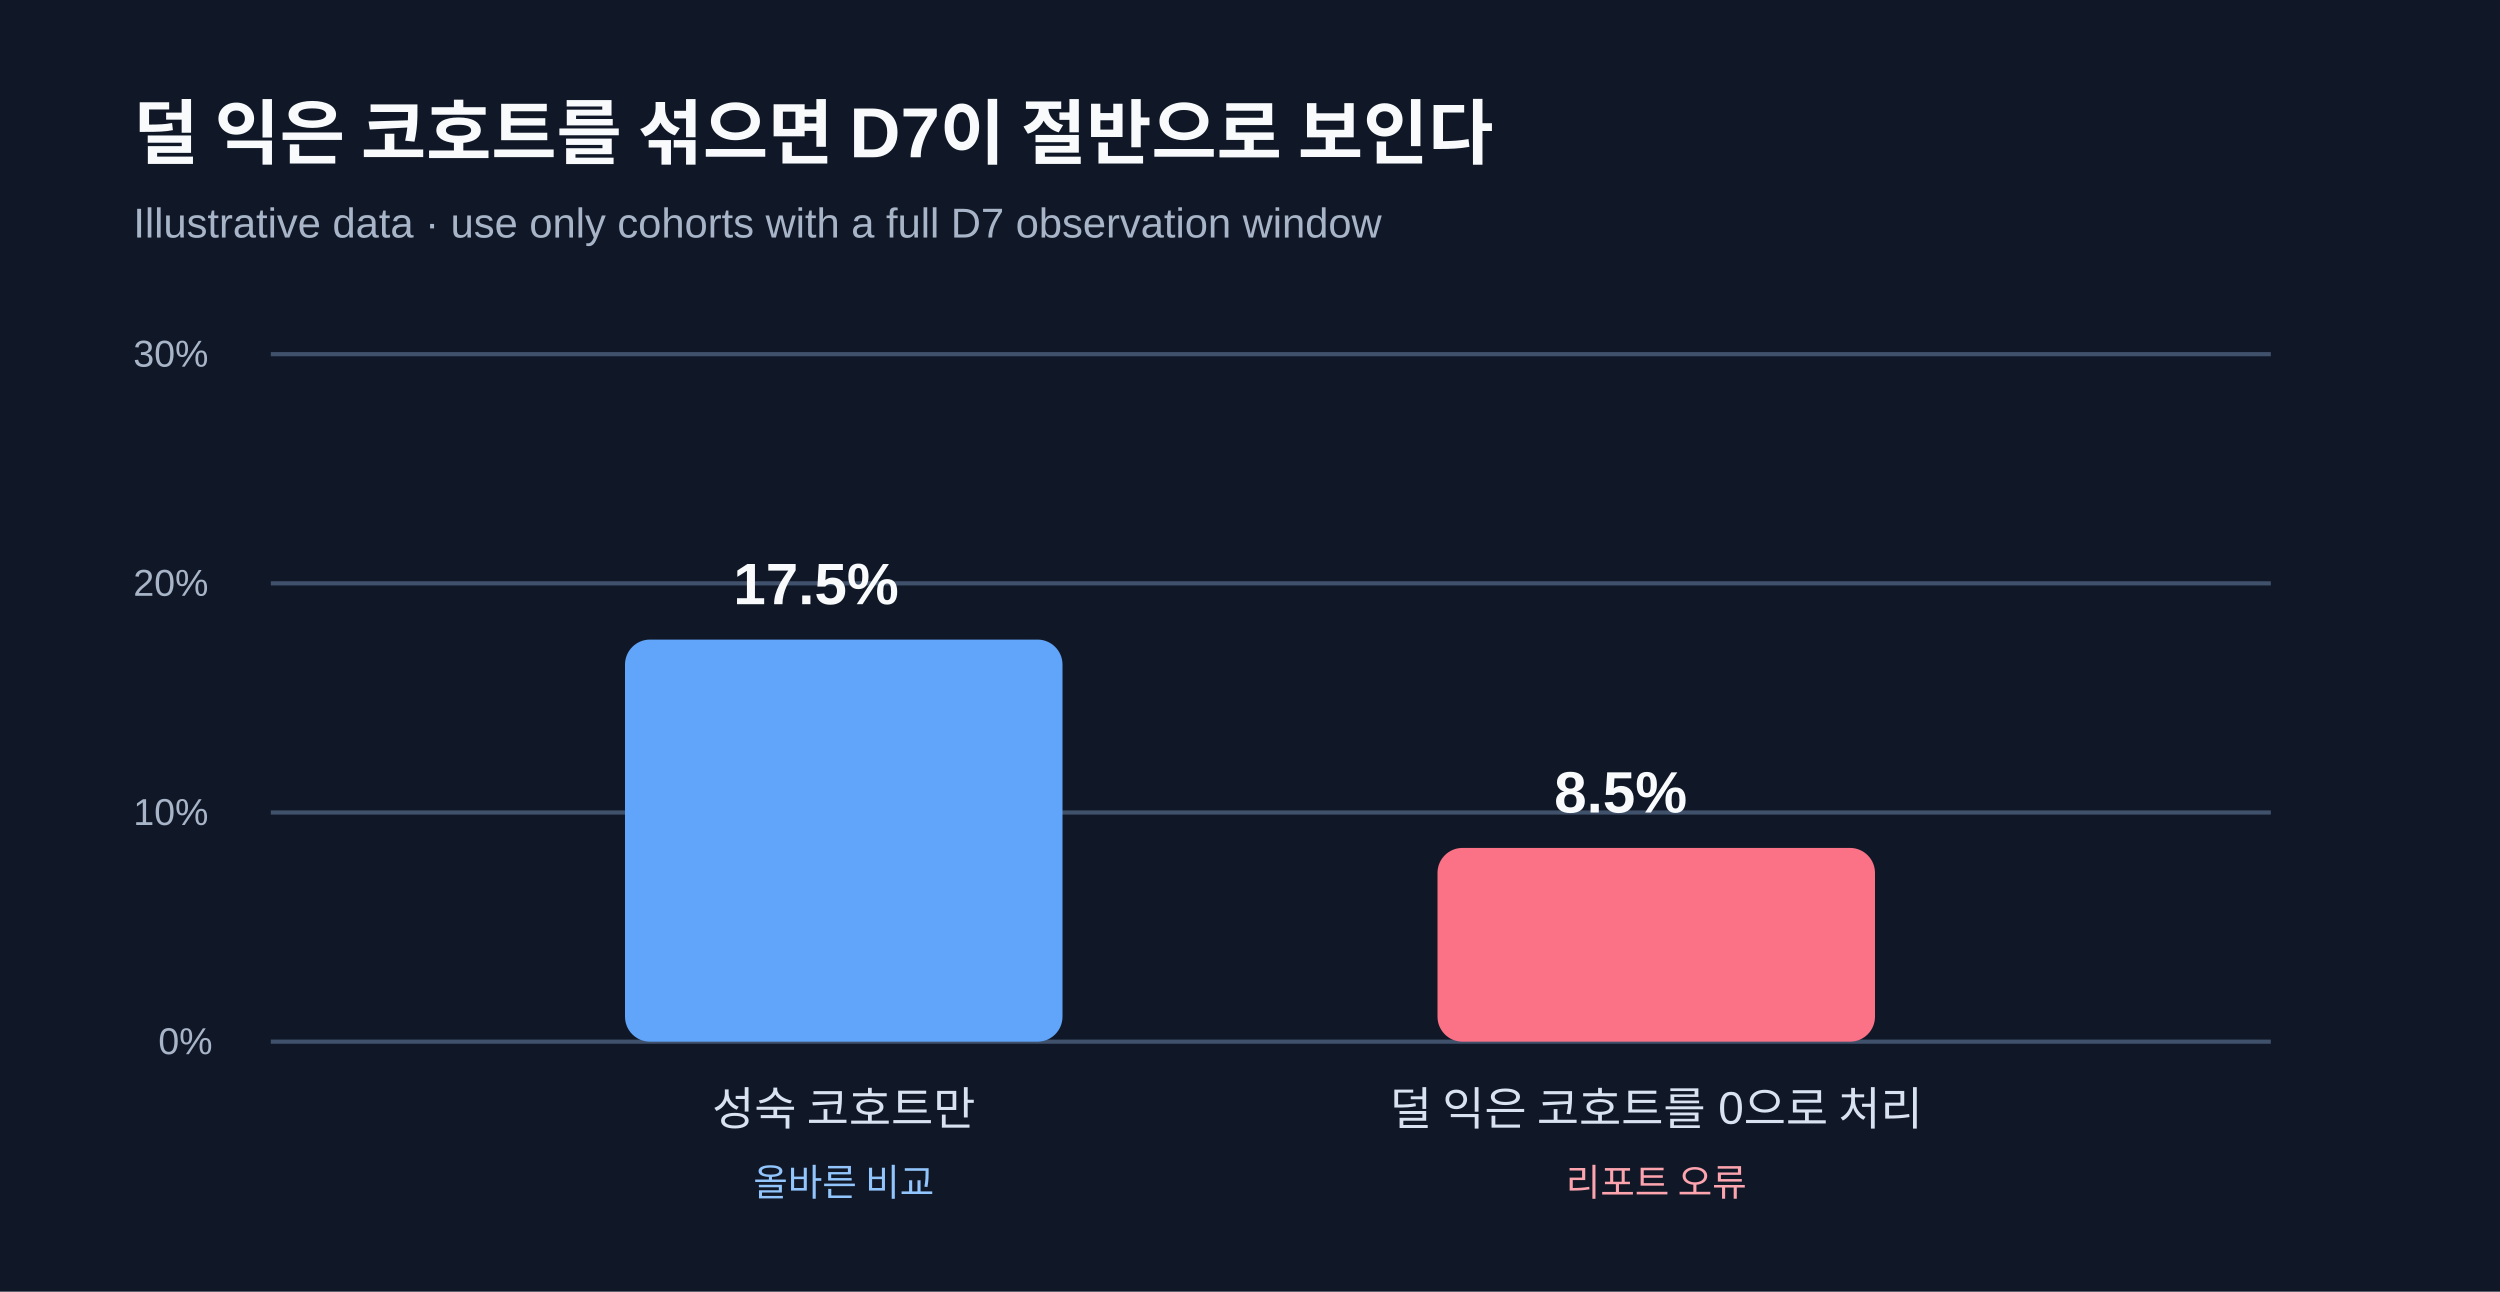
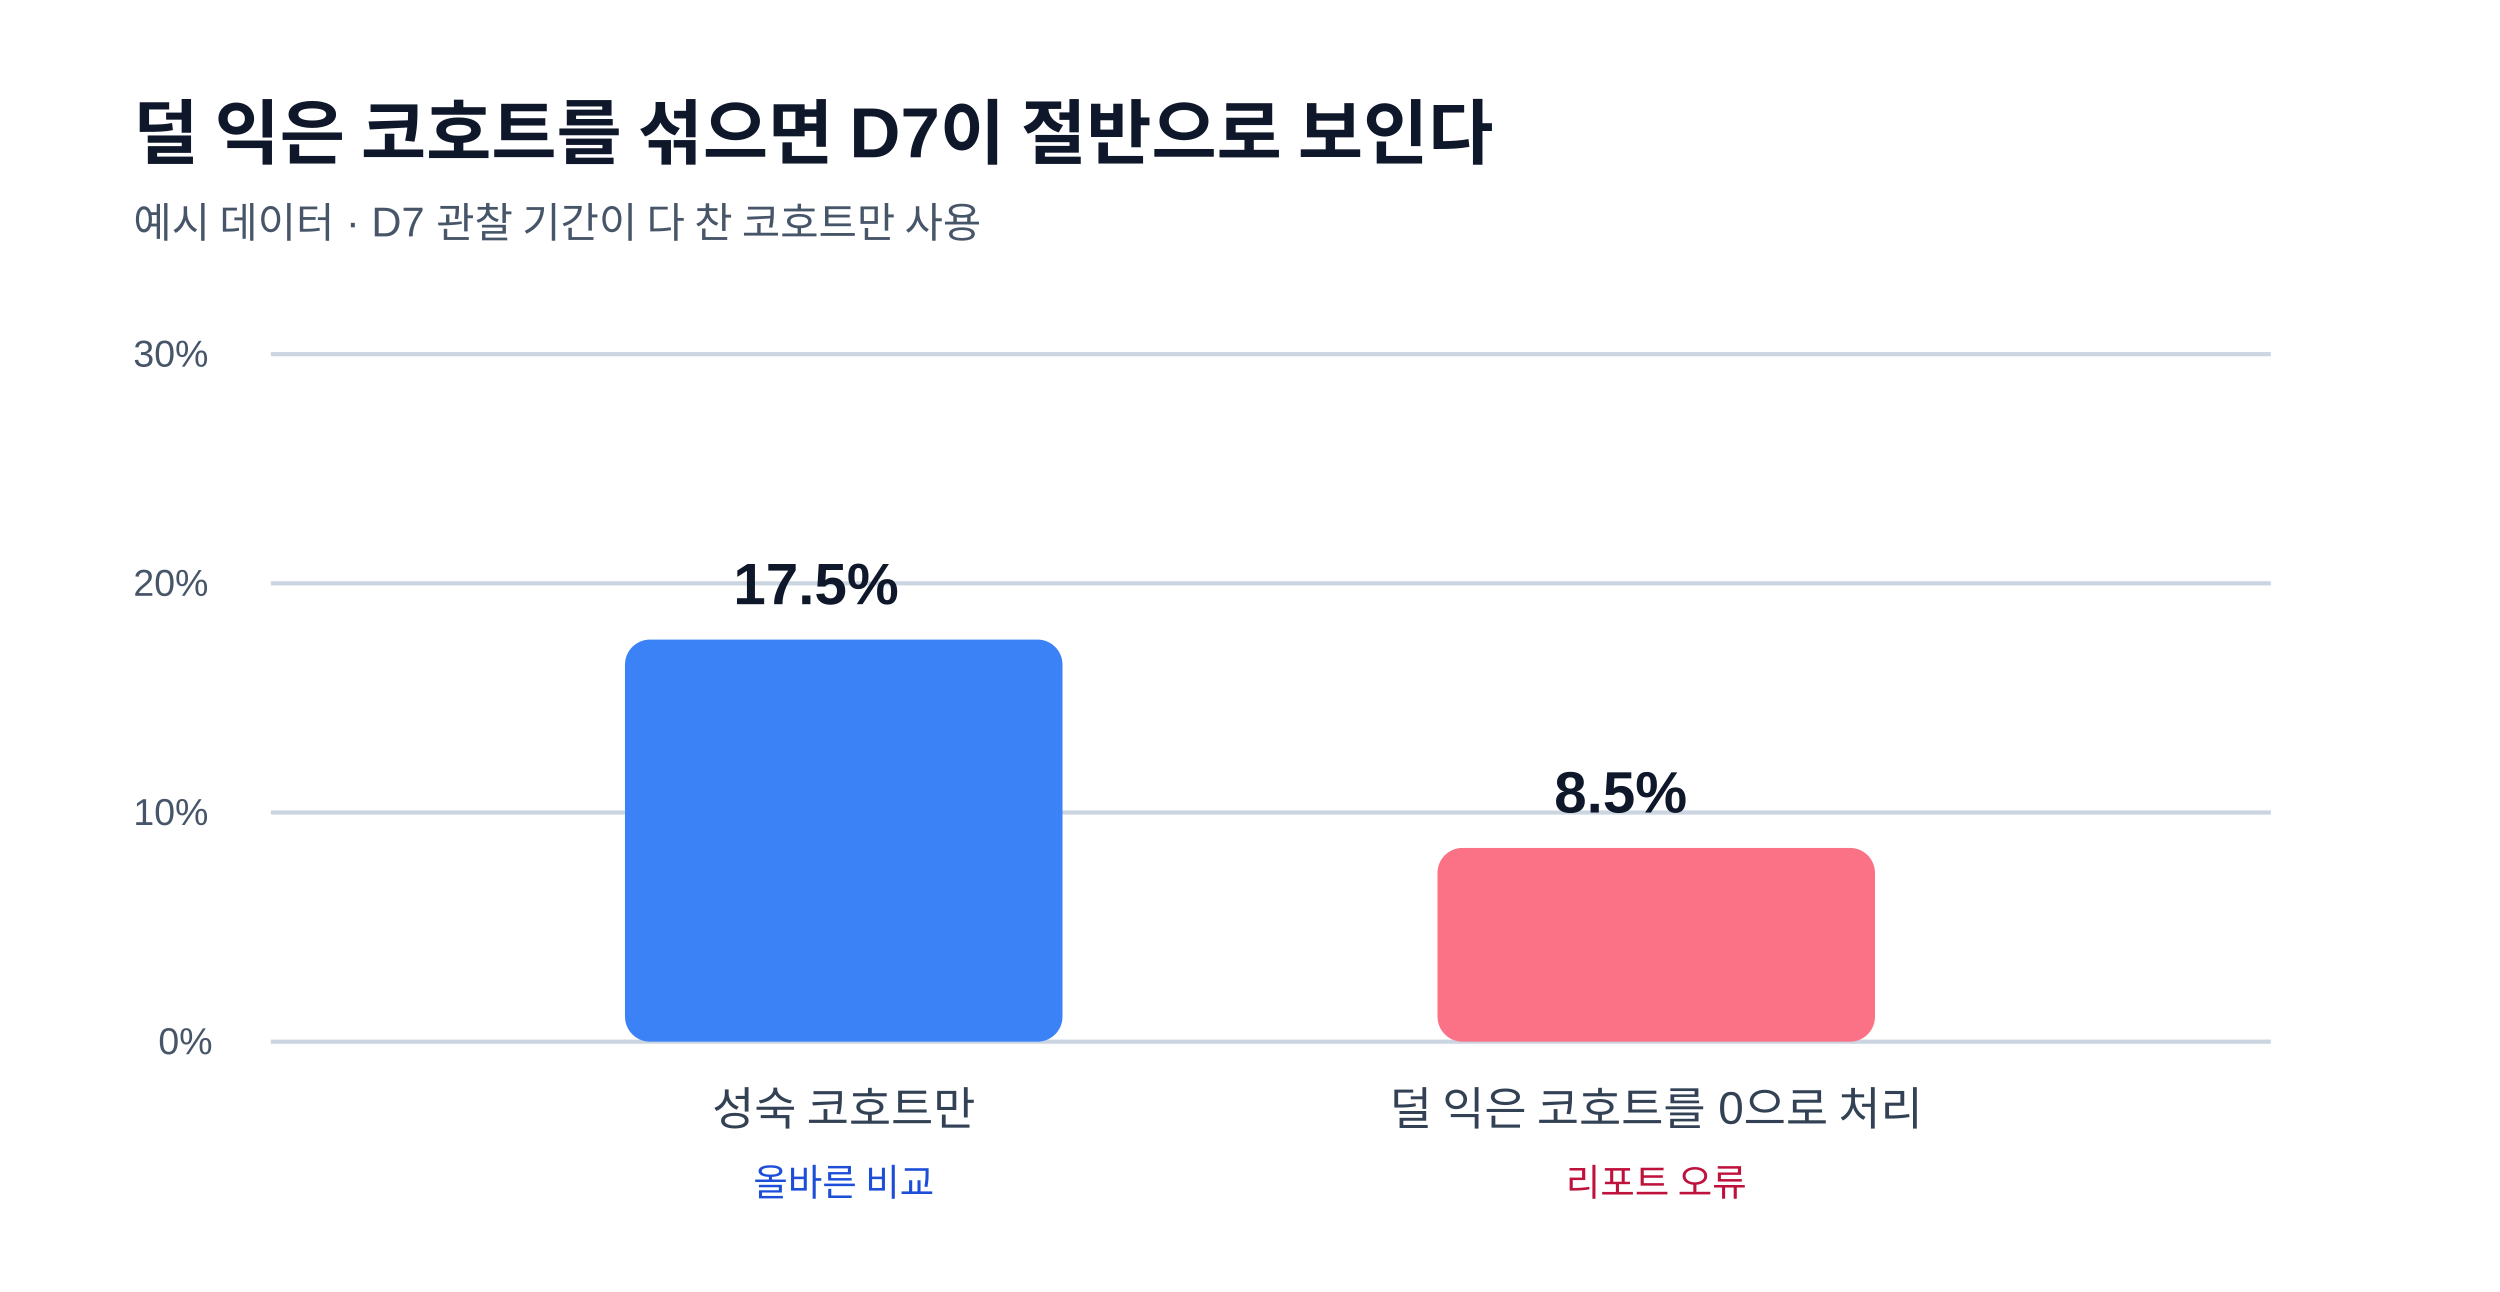
<svg xmlns="http://www.w3.org/2000/svg" width="1200" height="620" viewBox="0 0 1200 620" role="img" aria-labelledby="title desc">
-   <rect width="1200" height="620" fill="#101827" />
-   <text x="64" y="76" fill="#f8fafc" font-family="Arial, sans-serif" font-size="34" font-weight="700">덜 익은 코호트를 섞으면 D7이 절반으로 보인다</text>
-   <text x="64" y="114" fill="#a8b5c8" font-family="Arial, sans-serif" font-size="20">Illustrative data · use only cohorts with a full D7 observation window</text>
-   <g stroke="#40516b" stroke-width="2">
+   <rect width="1200" height="620" fill="#ffffff" />
+   <text x="64" y="76" fill="#0f172a" font-family="Arial, sans-serif" font-size="34" font-weight="700">덜 익은 코호트를 섞으면 D7이 절반으로 보인다</text>
+   <text x="64" y="114" fill="#475569" font-family="Arial, sans-serif" font-size="20">예시 데이터 · D7 관찰 기간이 다 찬 코호트만 사용</text>
+   <g stroke="#cbd5e1" stroke-width="2">
    <line x1="130" y1="500" x2="1090" y2="500" />
    <line x1="130" y1="390" x2="1090" y2="390" />
    <line x1="130" y1="280" x2="1090" y2="280" />
    <line x1="130" y1="170" x2="1090" y2="170" />
  </g>
-   <g fill="#a8b5c8" font-family="Arial, sans-serif" font-size="18">
+   <g fill="#475569" font-family="Arial, sans-serif" font-size="18">
    <text x="76" y="506">0%</text>
    <text x="64" y="396">10%</text>
    <text x="64" y="286">20%</text>
    <text x="64" y="176">30%</text>
  </g>
-   <rect x="300" y="307" width="210" height="193" rx="12" fill="#60a5fa" />
+   <rect x="300" y="307" width="210" height="193" rx="12" fill="#3b82f6" />
  <rect x="690" y="407" width="210" height="93" rx="12" fill="#fb7185" />
-   <g fill="#f8fafc" font-family="Arial, sans-serif" font-size="28" font-weight="700">
+   <g fill="#0f172a" font-family="Arial, sans-serif" font-size="28" font-weight="700">
    <text x="352" y="290">17.5%</text>
    <text x="746" y="390">8.5%</text>
  </g>
-   <g fill="#d8e2f0" font-family="Arial, sans-serif" font-size="22" text-anchor="middle">
+   <g fill="#334155" font-family="Arial, sans-serif" font-size="22" text-anchor="middle">
    <text x="405" y="540">성숙 코호트만</text>
    <text x="795" y="540">덜 익은 코호트를 0으로 처리</text>
  </g>
-   <text x="405" y="574" fill="#93c5fd" font-family="Arial, sans-serif" font-size="18" text-anchor="middle">올바른 비교</text>
-   <text x="795" y="574" fill="#fda4af" font-family="Arial, sans-serif" font-size="18" text-anchor="middle">리포트 오류</text>
+   <text x="405" y="574" fill="#1d4ed8" font-family="Arial, sans-serif" font-size="18" text-anchor="middle">올바른 비교</text>
+   <text x="795" y="574" fill="#be123c" font-family="Arial, sans-serif" font-size="18" text-anchor="middle">리포트 오류</text>
</svg>
